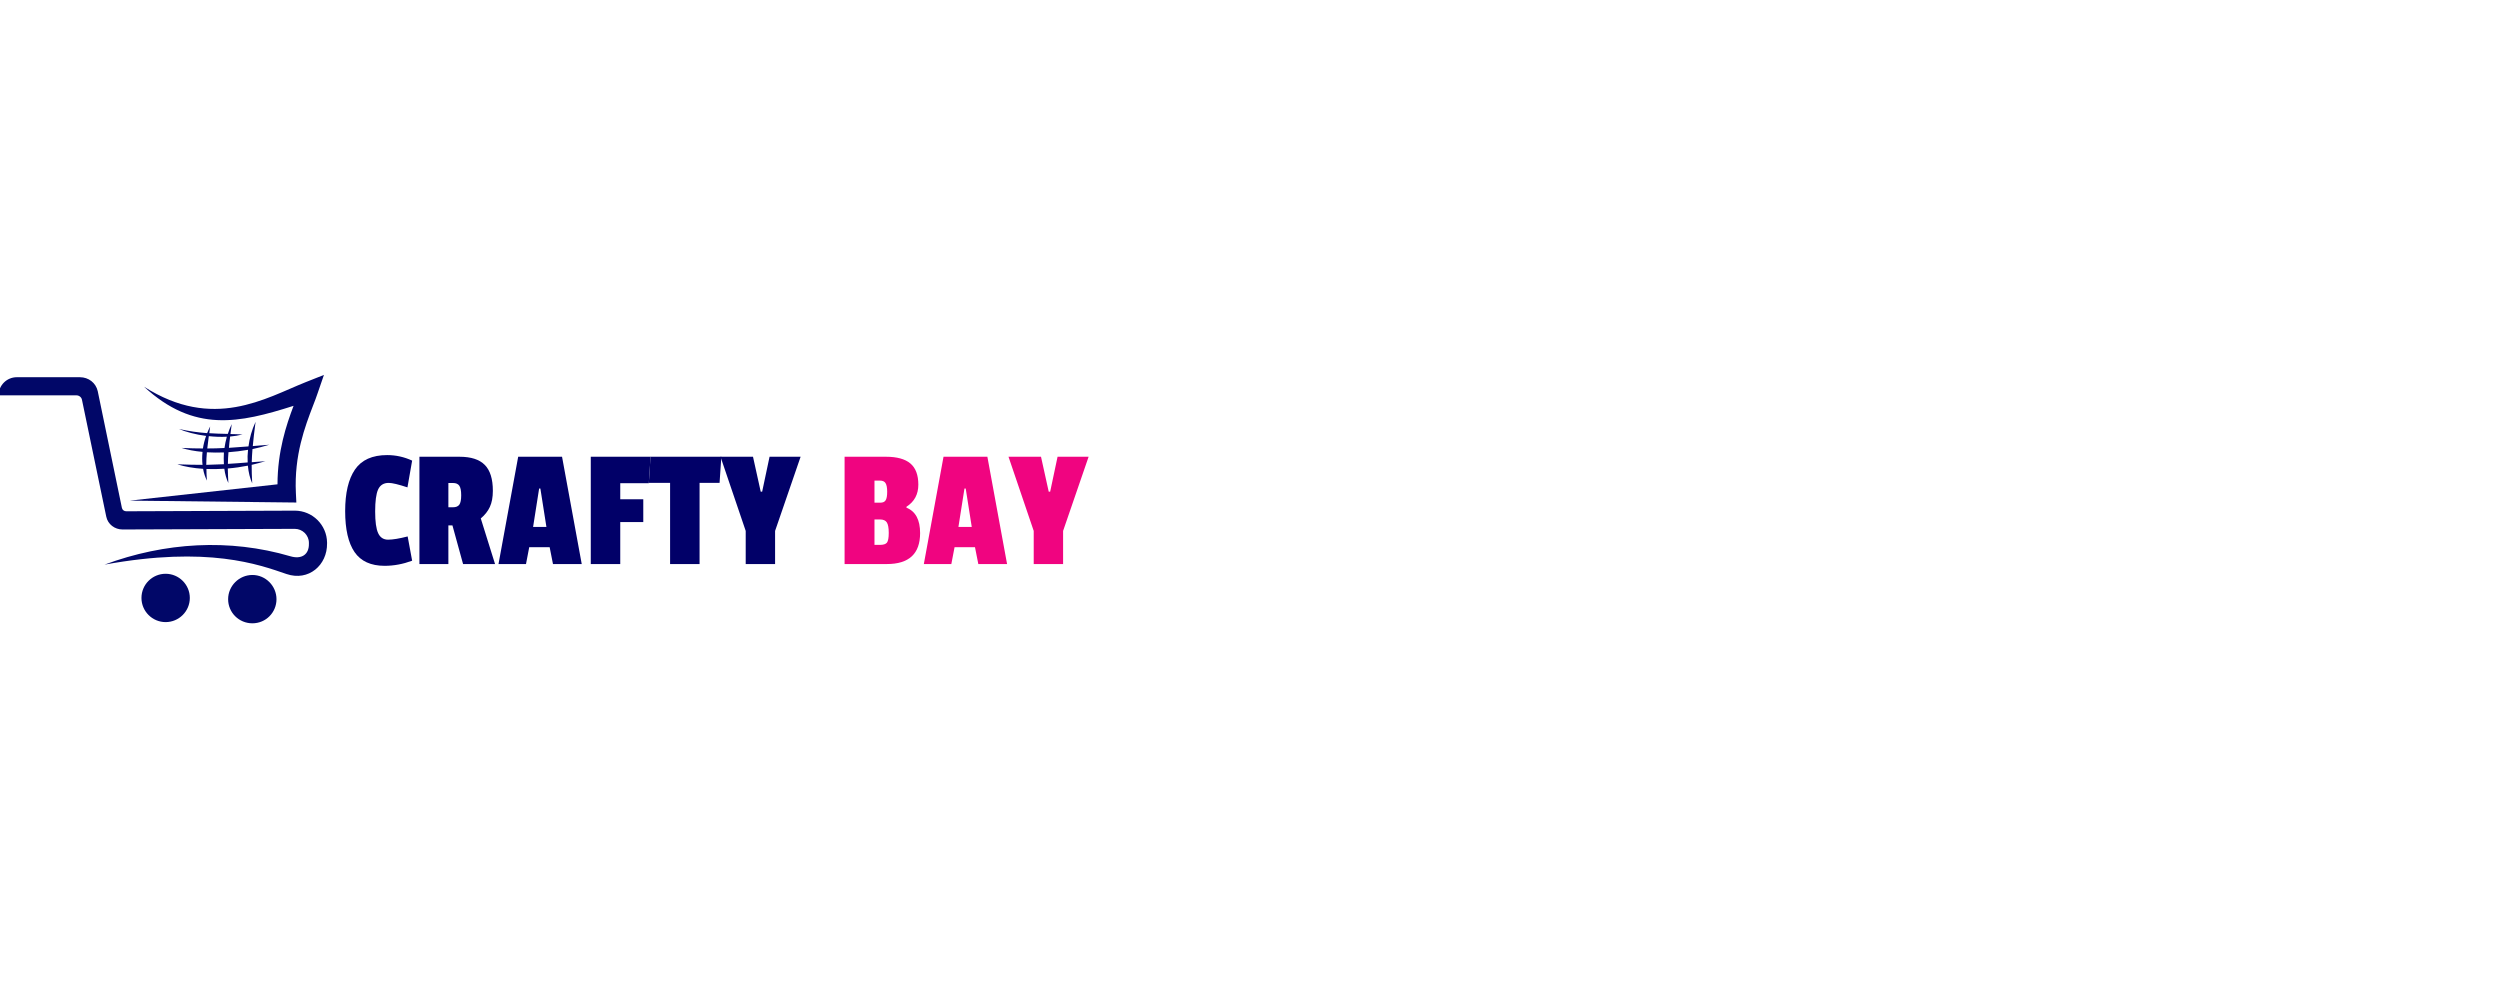
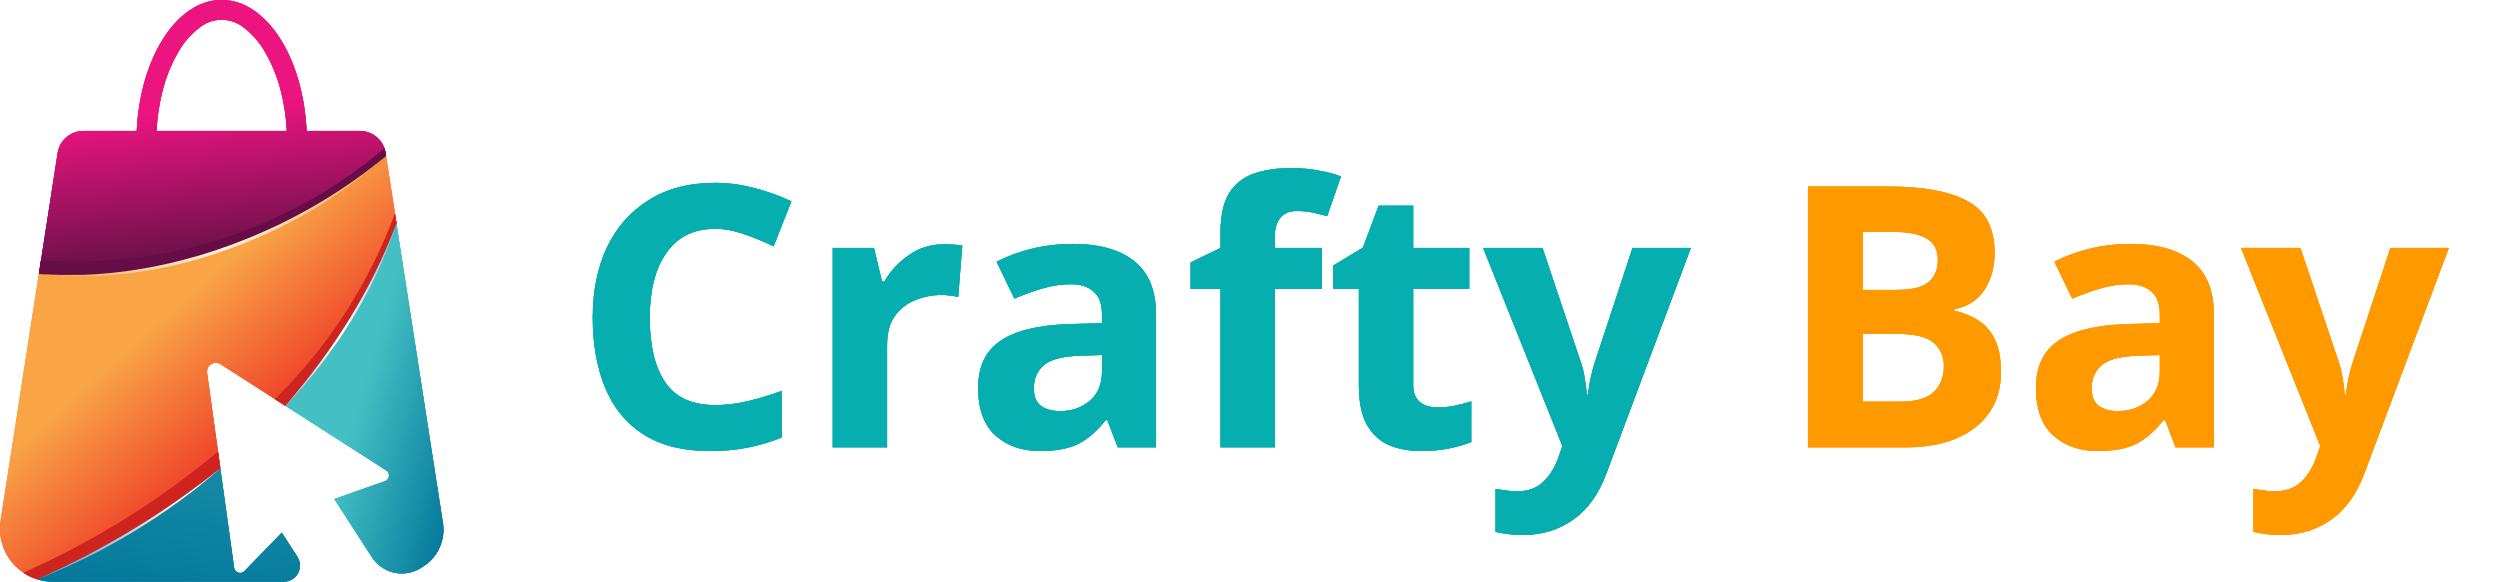
- <svg xmlns="http://www.w3.org/2000/svg" width="500" zoomAndPan="magnify" viewBox="0 0 375 150" height="200" preserveAspectRatio="xMidYMid meet" version="1.2">
+ <svg xmlns="http://www.w3.org/2000/svg" xmlns:xlink="http://www.w3.org/1999/xlink" width="116.376" height="27.078" viewBox="0 0 116.376 27.078">
  <defs>
-     <clipPath id="d9dc3c1b6d">
-       <path d="M 0 56.238 L 49.195 56.238 L 49.195 93.738 L 0 93.738 Z M 0 56.238 " />
-     </clipPath>
+     <linearGradient id="linear-gradient" x1="0.525" y1="0.413" x2="1.133" y2="0.803" gradientUnits="objectBoundingBox">
+       <stop offset="0" stop-color="#44c0c4" />
+       <stop offset="1" stop-color="#007398" />
+     </linearGradient>
+     <linearGradient id="linear-gradient-2" x1="0.416" y1="0.376" x2="0.686" y2="0.701" gradientUnits="objectBoundingBox">
+       <stop offset="0" stop-color="#f9a546" />
+       <stop offset="1" stop-color="#ed2f24" />
+     </linearGradient>
+     <linearGradient id="linear-gradient-3" x1="0.448" y1="0.398" x2="0.526" y2="0.97" gradientUnits="objectBoundingBox">
+       <stop offset="0" stop-color="#ec147f" />
+       <stop offset="1" stop-color="#5e1045" />
+     </linearGradient>
+     <linearGradient id="linear-gradient-4" x1="1.813" y1="-3.056" x2="0.338" y2="1.435" xlink:href="#linear-gradient" />
+     <radialGradient id="radial-gradient" cx="0.5" cy="0.5" r="1.441" gradientTransform="translate(0.327) scale(0.347 1)" gradientUnits="objectBoundingBox">
+       <stop offset="0" stop-color="#fff" />
+       <stop offset="1" stop-color="#f9a546" />
+     </radialGradient>
+     <radialGradient id="radial-gradient-2" cx="0.842" cy="0.243" r="2.335" gradientTransform="translate(0.332) scale(0.606 1)" gradientUnits="objectBoundingBox">
+       <stop offset="0" stop-color="#fff" />
+       <stop offset="1" stop-color="#007398" />
+     </radialGradient>
+     <radialGradient id="radial-gradient-3" cx="0.485" cy="0.611" r="1.33" gradientTransform="translate(-0.322) scale(1.644 1)" xlink:href="#radial-gradient-2" />
  </defs>
-   <g id="e5ee6fbb21">
-     <g clip-rule="nonzero" clip-path="url(#d9dc3c1b6d)">
-       <path style=" stroke:none;fill-rule:nonzero;fill:#010768;fill-opacity:1;" d="M 11.441 59.301 L -0.211 59.301 C -0.211 57.812 1.004 56.582 2.52 56.582 L 11.988 56.582 C 13.277 56.582 14.375 57.418 14.66 58.672 L 18.285 76.18 C 18.344 76.488 18.621 76.691 18.93 76.691 L 44.215 76.598 C 45.527 76.598 46.73 77.121 47.613 77.992 C 48.484 78.852 49.043 80.055 49.059 81.379 L 49.059 81.512 C 49.105 84.766 46.289 87.234 42.973 86.102 C 38.836 84.684 31.238 81.855 15.676 84.695 C 24.727 81.332 34.434 80.758 43.559 83.441 C 45.203 83.93 46.375 83.215 46.336 81.547 L 46.336 81.414 C 46.336 80.844 46.086 80.316 45.707 79.938 C 45.312 79.555 44.785 79.328 44.215 79.328 L 18.383 79.422 C 17.211 79.422 16.176 78.648 15.938 77.492 L 12.297 59.98 C 12.227 59.578 11.859 59.301 11.465 59.301 Z M 26.648 69.645 C 28.09 69.703 29.281 69.727 30.379 69.727 C 30.309 69.105 30.309 68.461 30.379 67.781 C 29.199 67.676 28.125 67.473 27.23 67.188 C 28.449 67.246 29.473 67.27 30.438 67.27 C 30.535 66.648 30.691 66.004 30.918 65.387 C 29.328 65.184 27.887 64.789 26.836 64.348 C 28.496 64.707 29.723 64.871 31.07 64.969 C 31.203 64.633 31.359 64.301 31.523 63.977 C 31.477 64.336 31.43 64.668 31.395 64.98 C 32.215 65.039 33.098 65.062 34.172 65.086 C 34.34 64.598 34.52 64.098 34.758 63.621 C 34.684 64.145 34.637 64.656 34.566 65.109 C 35.113 65.121 35.711 65.133 36.379 65.172 C 35.781 65.324 35.164 65.422 34.52 65.48 C 34.445 66.102 34.375 66.648 34.34 67.176 C 35.211 67.113 36.164 67.043 37.273 66.961 C 37.43 65.742 37.773 64.48 38.336 63.273 C 38.145 64.777 38 65.922 37.918 66.91 C 38.668 66.84 39.492 66.77 40.398 66.711 C 39.562 66.961 38.727 67.188 37.871 67.363 C 37.82 68.07 37.773 68.699 37.762 69.332 C 38.395 69.285 39.074 69.227 39.812 69.18 C 39.133 69.379 38.43 69.57 37.75 69.727 C 37.75 70.551 37.773 71.434 37.832 72.504 C 37.5 71.766 37.273 70.848 37.18 69.848 C 36.176 70.047 35.176 70.191 34.172 70.273 C 34.184 70.918 34.207 71.633 34.254 72.457 C 33.969 71.863 33.754 71.121 33.648 70.312 C 32.73 70.371 31.824 70.383 30.965 70.348 C 30.965 70.871 30.988 71.422 31.035 72.09 C 30.785 71.574 30.57 70.98 30.465 70.324 C 29.02 70.227 27.719 70 26.66 69.668 Z M 34.184 69.582 C 35.066 69.535 36.031 69.453 37.152 69.367 C 37.117 68.762 37.129 68.117 37.203 67.473 C 36.211 67.641 35.223 67.77 34.27 67.832 C 34.219 68.438 34.195 69.012 34.184 69.582 Z M 31.094 67.27 C 31.965 67.27 32.789 67.246 33.672 67.199 C 33.754 66.637 33.863 66.078 34.027 65.504 C 33.133 65.562 32.215 65.516 31.32 65.422 C 31.227 66.125 31.168 66.723 31.094 67.258 Z M 30.953 69.727 C 31.812 69.703 32.656 69.68 33.586 69.633 C 33.551 69.059 33.551 68.473 33.586 67.867 C 32.719 67.902 31.848 67.891 31.035 67.844 C 30.977 68.496 30.941 69.082 30.941 69.727 Z M 34.219 89.883 C 34.219 91.887 35.844 93.496 37.859 93.496 C 39.875 93.496 41.473 91.875 41.473 89.883 C 41.473 87.891 39.848 86.246 37.859 86.246 C 35.867 86.246 34.219 87.879 34.219 89.883 Z M 24.844 86.066 C 22.844 86.066 21.219 87.688 21.219 89.691 C 21.219 91.695 22.855 93.316 24.844 93.316 C 26.836 93.316 28.473 91.695 28.473 89.691 C 28.473 87.688 26.836 86.066 24.844 86.066 Z M 44.453 75.379 L 44.383 73.949 C 44.105 68.258 45.766 63.965 46.934 60.902 C 47.23 60.148 47.48 59.48 47.625 59.039 L 48.59 56.238 L 45.824 57.336 C 39.801 59.742 31.977 64.633 21.602 58.004 C 29.129 64.945 35.902 63.465 44.035 60.875 C 42.926 63.812 41.637 67.676 41.625 72.648 L 19.465 75.094 Z M 44.453 75.379 " />
+   <g id="Group_1019" data-name="Group 1019" transform="translate(-17.124 -41.176)">
+     <g id="Group_511" data-name="Group 511" transform="translate(17.124 41.176)">
+       <path id="Path_713" data-name="Path 713" d="M2192.656,1597.318a2.038,2.038,0,0,1-.962,2.172,1.66,1.66,0,0,1-2.333-.476l-1.746-2.705,2.333-.82a.282.282,0,0,0,.1-.5l-4.708-3.018a27.278,27.278,0,0,0,3.1-4.142,22.758,22.758,0,0,0,2.067-4.36Z" transform="translate(-2172.054 -1573.081)" fill="url(#linear-gradient)" />
+       <path id="Path_714" data-name="Path 714" d="M1478.256,1412.48l.486,3.133a25,25,0,0,1-5.17,8.5l-3.036-1.946a.411.411,0,0,0-.613.392l.619,4.464a33.129,33.129,0,0,1-8.528,5.166,2.465,2.465,0,0,1-1.7-2.73l1.779-11.484a21.292,21.292,0,0,0,11.136-2.21A23.186,23.186,0,0,0,1478.256,1412.48Z" transform="translate(-1460.285 -1405.224)" fill="url(#linear-gradient-2)" />
+       <path id="Path_715" data-name="Path 715" d="M1575.142,1023.632l.021.134a23.193,23.193,0,0,1-5.026,3.286,21.289,21.289,0,0,1-11.136,2.21l.872-5.63a1.212,1.212,0,0,1,1.2-1.026h2.481c.16-3.411,1.87-6.1,3.955-6.1s3.8,2.685,3.955,6.1h2.481A1.213,1.213,0,0,1,1575.142,1023.632Zm-10.669-1.026h6.069a9.367,9.367,0,0,0-.27-1.827,6.914,6.914,0,0,0-.748-1.857,3.751,3.751,0,0,0-1-1.14,1.637,1.637,0,0,0-2.028,0,3.753,3.753,0,0,0-1,1.14,6.914,6.914,0,0,0-.747,1.857,9.34,9.34,0,0,0-.27,1.827Z" transform="translate(-1557.191 -1016.51)" fill="url(#linear-gradient-3)" />
+       <path id="Path_716" data-name="Path 716" d="M1566.764,2210.356a.752.752,0,0,1-.632,1.16h-10.746a2.463,2.463,0,0,1-.736-.111,33.115,33.115,0,0,0,8.528-5.166l.645,4.648a.282.282,0,0,0,.494.118l1.721-1.774.726,1.125Z" transform="translate(-1552.921 -2184.438)" fill="url(#linear-gradient-4)" />
+       <g id="Group_510" data-name="Group 510" transform="translate(1.085 9.931)">
+         <path id="Path_717" data-name="Path 717" d="M2159.051,1567.44a25,25,0,0,0,5.17-8.5l-.071-.458a23.523,23.523,0,0,1-5.59,8.646Z" transform="translate(-2146.849 -1558.48)" fill="#ce2420" />
+         <path id="Path_718" data-name="Path 718" d="M1520.144,2169.782a33.127,33.127,0,0,0,8.527-5.166l-.108-.777a38.36,38.36,0,0,1-9.064,5.632A2.451,2.451,0,0,0,1520.144,2169.782Z" transform="translate(-1519.5 -2152.747)" fill="#ce2420" />
+       </g>
+       <path id="Path_719" data-name="Path 719" d="M1559.1,1398.2l-.1.638a19.973,19.973,0,0,0,7.419-.775,23.7,23.7,0,0,0,3.717-1.435,23.186,23.186,0,0,0,5.026-3.286l-.021-.134a1.2,1.2,0,0,0-.057-.224A22.173,22.173,0,0,1,1559.1,1398.2Z" transform="translate(-1557.191 -1386.081)" fill="#660c46" />
+       <path id="Path_720" data-name="Path 720" d="M1559,1417.968l.546.03c.046,0,.091.007.137.007l.137,0,.273.006.137,0h.137l.273,0,.273,0h.068l.068,0,.137-.007.273-.013c.091-.005.182-.007.273-.016l.544-.045.068-.006.068-.008.136-.016.271-.031.135-.016.068-.008.067-.01.27-.04c.361-.049.718-.121,1.076-.185l.533-.115.133-.029c.044-.009.088-.022.132-.032l.265-.066c.354-.083.7-.189,1.053-.286l.52-.165.13-.042.065-.021.064-.023.257-.091.258-.09.129-.045.127-.049.509-.2c.085-.032.168-.069.252-.1l.251-.107.251-.107c.042-.017.083-.038.124-.056l.124-.057.5-.228c.163-.081.328-.158.489-.242.325-.164.645-.337.963-.514s.63-.365.94-.556.614-.392.915-.6.6-.418.888-.637c.144-.111.29-.221.432-.335s.285-.228.426-.343c-.137.121-.273.243-.412.36s-.281.233-.422.349q-.428.342-.871.666t-.9.62c-.076.05-.154.1-.231.148l-.116.073-.117.071-.234.143-.236.139c-.078.047-.158.091-.238.136s-.159.091-.239.134l-.241.131c-.08.043-.162.085-.243.127-.162.086-.326.165-.49.248l-.5.234c-.083.038-.165.079-.249.116l-.252.108-.252.108c-.084.036-.167.074-.253.106l-.511.2-.128.05-.129.046-.259.092-.259.091-.065.023-.065.021-.131.041-.524.165-.529.148-.132.037-.066.018-.067.016-.267.065-.267.064c-.044.01-.089.022-.134.031l-.135.028-.538.111c-.361.062-.721.128-1.084.171l-.272.036-.068.009-.068.007-.137.013-.273.027-.136.013-.068.006-.068,0-.548.033c-.091.007-.183.007-.274.01l-.274.006-.137,0h-.137l-.274,0-.274,0h-.069l-.068,0-.137-.007-.274-.015c-.091,0-.182-.009-.273-.018l-.545-.053Z" transform="translate(-1557.191 -1405.215)" fill="url(#radial-gradient)" />
+       <path id="Path_721" data-name="Path 721" d="M1554.63,2211.425l.57-.258c.189-.088.378-.176.565-.267q.564-.27,1.118-.558c.369-.193.737-.389,1.1-.594s.723-.413,1.079-.629.709-.437,1.058-.665.694-.461,1.036-.7.679-.483,1.012-.732l.25-.188.248-.19.492-.386-.236.206-.239.2-.241.2-.243.2q-.489.39-1,.759c-.337.246-.681.483-1.028.715s-.7.454-1.058.671-.719.425-1.085.626-.736.4-1.11.58-.752.362-1.134.531q-.287.125-.576.245l-.29.119-.292.114Z" transform="translate(-1552.901 -2184.458)" fill="url(#radial-gradient-2)" />
+       <path id="Path_722" data-name="Path 722" d="M2185.34,1591.972q.2-.239.4-.478t.4-.485q.392-.488.764-.99c.248-.335.49-.674.724-1.019s.461-.694.679-1.049.429-.714.631-1.078.395-.734.58-1.107.359-.752.525-1.135c.083-.191.164-.383.242-.577s.153-.388.227-.583l-.1.3c-.034.1-.068.2-.1.3q-.106.295-.219.587-.231.583-.5,1.151c-.177.379-.368.752-.566,1.12s-.41.729-.629,1.086-.449.706-.687,1.05-.484.682-.74,1.012-.519.655-.79.973q-.2.237-.414.47l-.211.232-.215.228Z" transform="translate(-2172.054 -1573.081)" fill="url(#radial-gradient-3)" />
    </g>
-     <g style="fill:#010068;fill-opacity:1;">
-       <g transform="translate(51.14907, 84.60678)">
-         <path style="stroke:none" d="M 5.125 -7.891 C 5.125 -6.359 5.273 -5.27 5.578 -4.625 C 5.879 -3.977 6.375 -3.656 7.062 -3.656 C 7.758 -3.656 8.738 -3.816 10 -4.141 L 10.672 -0.5 C 9.305 0.008 7.93 0.266 6.547 0.266 C 4.484 0.266 2.977 -0.422 2.031 -1.797 C 1.094 -3.172 0.625 -5.219 0.625 -7.938 C 0.625 -10.656 1.113 -12.734 2.094 -14.172 C 3.082 -15.617 4.691 -16.344 6.922 -16.344 C 8.234 -16.344 9.484 -16.066 10.672 -15.516 L 9.969 -11.5 C 8.625 -11.945 7.688 -12.172 7.156 -12.172 C 6.395 -12.172 5.863 -11.836 5.562 -11.172 C 5.27 -10.516 5.125 -9.422 5.125 -7.891 Z M 5.125 -7.891 " />
+     <g id="Group_513" data-name="Group 513" transform="translate(43.5 43.744)">
+       <text id="Crafty" transform="translate(28 18.256)" fill="#07aeaf" font-size="17" font-family="Poppins-Bold, Poppins" font-weight="700">
+         <tspan x="-27.77" y="0">Crafty</tspan>
+       </text>
+       <text id="Bay" transform="translate(73 18.256)" fill="#fe9900" font-size="17" font-family="Poppins-Bold, Poppins" font-weight="700">
+         <tspan x="-16.745" y="0">Bay</tspan>
+       </text>
+     </g>
+     <g id="Group_511-2" data-name="Group 511" transform="translate(17.124 41.176)">
+       <path id="Path_713-2" data-name="Path 713" d="M2192.656,1597.318a2.038,2.038,0,0,1-.962,2.172,1.66,1.66,0,0,1-2.333-.476l-1.746-2.705,2.333-.82a.282.282,0,0,0,.1-.5l-4.708-3.018a27.278,27.278,0,0,0,3.1-4.142,22.758,22.758,0,0,0,2.067-4.36Z" transform="translate(-2172.054 -1573.081)" fill="url(#linear-gradient)" />
+       <path id="Path_714-2" data-name="Path 714" d="M1478.256,1412.48l.486,3.133a25,25,0,0,1-5.17,8.5l-3.036-1.946a.411.411,0,0,0-.613.392l.619,4.464a33.129,33.129,0,0,1-8.528,5.166,2.465,2.465,0,0,1-1.7-2.73l1.779-11.484a21.292,21.292,0,0,0,11.136-2.21A23.186,23.186,0,0,0,1478.256,1412.48Z" transform="translate(-1460.285 -1405.224)" fill="url(#linear-gradient-2)" />
+       <path id="Path_715-2" data-name="Path 715" d="M1575.142,1023.632l.021.134a23.193,23.193,0,0,1-5.026,3.286,21.289,21.289,0,0,1-11.136,2.21l.872-5.63a1.212,1.212,0,0,1,1.2-1.026h2.481c.16-3.411,1.87-6.1,3.955-6.1s3.8,2.685,3.955,6.1h2.481A1.213,1.213,0,0,1,1575.142,1023.632Zm-10.669-1.026h6.069a9.367,9.367,0,0,0-.27-1.827,6.914,6.914,0,0,0-.748-1.857,3.751,3.751,0,0,0-1-1.14,1.637,1.637,0,0,0-2.028,0,3.753,3.753,0,0,0-1,1.14,6.914,6.914,0,0,0-.747,1.857,9.34,9.34,0,0,0-.27,1.827Z" transform="translate(-1557.191 -1016.51)" fill="url(#linear-gradient-3)" />
+       <path id="Path_716-2" data-name="Path 716" d="M1566.764,2210.356a.752.752,0,0,1-.632,1.16h-10.746a2.463,2.463,0,0,1-.736-.111,33.115,33.115,0,0,0,8.528-5.166l.645,4.648a.282.282,0,0,0,.494.118l1.721-1.774.726,1.125Z" transform="translate(-1552.921 -2184.438)" fill="url(#linear-gradient-4)" />
+       <g id="Group_510-2" data-name="Group 510" transform="translate(1.085 9.931)">
+         <path id="Path_717-2" data-name="Path 717" d="M2159.051,1567.44a25,25,0,0,0,5.17-8.5l-.071-.458a23.523,23.523,0,0,1-5.59,8.646Z" transform="translate(-2146.849 -1558.48)" fill="#ce2420" />
+         <path id="Path_718-2" data-name="Path 718" d="M1520.144,2169.782a33.127,33.127,0,0,0,8.527-5.166l-.108-.777a38.36,38.36,0,0,1-9.064,5.632A2.451,2.451,0,0,0,1520.144,2169.782Z" transform="translate(-1519.5 -2152.747)" fill="#ce2420" />
      </g>
+       <path id="Path_719-2" data-name="Path 719" d="M1559.1,1398.2l-.1.638a19.973,19.973,0,0,0,7.419-.775,23.7,23.7,0,0,0,3.717-1.435,23.186,23.186,0,0,0,5.026-3.286l-.021-.134a1.2,1.2,0,0,0-.057-.224A22.173,22.173,0,0,1,1559.1,1398.2Z" transform="translate(-1557.191 -1386.081)" fill="#660c46" />
+       <path id="Path_720-2" data-name="Path 720" d="M1559,1417.968l.546.03c.046,0,.091.007.137.007l.137,0,.273.006.137,0h.137l.273,0,.273,0h.068l.068,0,.137-.007.273-.013c.091-.005.182-.007.273-.016l.544-.045.068-.006.068-.008.136-.016.271-.031.135-.016.068-.008.067-.01.27-.04c.361-.049.718-.121,1.076-.185l.533-.115.133-.029c.044-.009.088-.022.132-.032l.265-.066c.354-.083.7-.189,1.053-.286l.52-.165.13-.042.065-.021.064-.023.257-.091.258-.09.129-.045.127-.049.509-.2c.085-.032.168-.069.252-.1l.251-.107.251-.107c.042-.017.083-.038.124-.056l.124-.057.5-.228c.163-.081.328-.158.489-.242.325-.164.645-.337.963-.514s.63-.365.94-.556.614-.392.915-.6.6-.418.888-.637c.144-.111.29-.221.432-.335s.285-.228.426-.343c-.137.121-.273.243-.412.36s-.281.233-.422.349q-.428.342-.871.666t-.9.62c-.076.05-.154.1-.231.148l-.116.073-.117.071-.234.143-.236.139c-.078.047-.158.091-.238.136s-.159.091-.239.134l-.241.131c-.08.043-.162.085-.243.127-.162.086-.326.165-.49.248l-.5.234c-.083.038-.165.079-.249.116l-.252.108-.252.108c-.084.036-.167.074-.253.106l-.511.2-.128.05-.129.046-.259.092-.259.091-.065.023-.065.021-.131.041-.524.165-.529.148-.132.037-.066.018-.067.016-.267.065-.267.064c-.044.01-.089.022-.134.031l-.135.028-.538.111c-.361.062-.721.128-1.084.171l-.272.036-.068.009-.068.007-.137.013-.273.027-.136.013-.068.006-.068,0-.548.033c-.091.007-.183.007-.274.01l-.274.006-.137,0h-.137l-.274,0-.274,0h-.069l-.068,0-.137-.007-.274-.015c-.091,0-.182-.009-.273-.018l-.545-.053Z" transform="translate(-1557.191 -1405.215)" fill="url(#radial-gradient)" />
+       <path id="Path_721-2" data-name="Path 721" d="M1554.63,2211.425l.57-.258c.189-.088.378-.176.565-.267q.564-.27,1.118-.558c.369-.193.737-.389,1.1-.594s.723-.413,1.079-.629.709-.437,1.058-.665.694-.461,1.036-.7.679-.483,1.012-.732l.25-.188.248-.19.492-.386-.236.206-.239.2-.241.2-.243.2q-.489.39-1,.759c-.337.246-.681.483-1.028.715s-.7.454-1.058.671-.719.425-1.085.626-.736.4-1.11.58-.752.362-1.134.531q-.287.125-.576.245l-.29.119-.292.114Z" transform="translate(-1552.901 -2184.458)" fill="url(#radial-gradient-2)" />
+       <path id="Path_722-2" data-name="Path 722" d="M2185.34,1591.972q.2-.239.4-.478t.4-.485q.392-.488.764-.99c.248-.335.49-.674.724-1.019s.461-.694.679-1.049.429-.714.631-1.078.395-.734.58-1.107.359-.752.525-1.135c.083-.191.164-.383.242-.577s.153-.388.227-.583l-.1.3c-.034.1-.068.2-.1.3q-.106.295-.219.587-.231.583-.5,1.151c-.177.379-.368.752-.566,1.12s-.41.729-.629,1.086-.449.706-.687,1.05-.484.682-.74,1.012-.519.655-.79.973q-.2.237-.414.47l-.211.232-.215.228Z" transform="translate(-2172.054 -1573.081)" fill="url(#radial-gradient-3)" />
    </g>
-     <g style="fill:#010068;fill-opacity:1;">
-       <g transform="translate(61.77245, 84.60678)">
-         <path style="stroke:none" d="M 12.156 -10.984 C 12.156 -10.016 12.004 -9.207 11.703 -8.562 C 11.41 -7.926 10.957 -7.352 10.344 -6.844 L 12.484 0 L 7.688 0 L 6.094 -5.797 L 5.484 -5.797 L 5.484 0 L 1.141 0 L 1.141 -16.094 L 7.156 -16.094 C 8.875 -16.094 10.133 -15.688 10.938 -14.875 C 11.75 -14.062 12.156 -12.766 12.156 -10.984 Z M 6.172 -8.516 C 6.617 -8.516 6.938 -8.645 7.125 -8.906 C 7.312 -9.164 7.406 -9.633 7.406 -10.312 C 7.406 -11 7.312 -11.477 7.125 -11.75 C 6.938 -12.02 6.625 -12.156 6.188 -12.156 L 5.484 -12.156 L 5.484 -8.516 Z M 6.172 -8.516 " />
+     <g id="Group_513-2" data-name="Group 513" transform="translate(43.5 43.744)">
+       <text id="Crafty-2" data-name="Crafty" transform="translate(28 18.256)" fill="#07aeaf" font-size="17" font-family="Poppins-Bold, Poppins" font-weight="700">
+         <tspan x="-27.77" y="0">Crafty</tspan>
+       </text>
+       <text id="Bay-2" data-name="Bay" transform="translate(73 18.256)" fill="#fe9900" font-size="17" font-family="Poppins-Bold, Poppins" font-weight="700">
+         <tspan x="-16.745" y="0">Bay</tspan>
+       </text>
+     </g>
+     <g id="Group_511-3" data-name="Group 511" transform="translate(17.124 41.176)">
+       <path id="Path_713-3" data-name="Path 713" d="M2192.656,1597.318a2.038,2.038,0,0,1-.962,2.172,1.66,1.66,0,0,1-2.333-.476l-1.746-2.705,2.333-.82a.282.282,0,0,0,.1-.5l-4.708-3.018a27.278,27.278,0,0,0,3.1-4.142,22.758,22.758,0,0,0,2.067-4.36Z" transform="translate(-2172.054 -1573.081)" fill="url(#linear-gradient)" />
+       <path id="Path_714-3" data-name="Path 714" d="M1478.256,1412.48l.486,3.133a25,25,0,0,1-5.17,8.5l-3.036-1.946a.411.411,0,0,0-.613.392l.619,4.464a33.129,33.129,0,0,1-8.528,5.166,2.465,2.465,0,0,1-1.7-2.73l1.779-11.484a21.292,21.292,0,0,0,11.136-2.21A23.186,23.186,0,0,0,1478.256,1412.48Z" transform="translate(-1460.285 -1405.224)" fill="url(#linear-gradient-2)" />
+       <path id="Path_715-3" data-name="Path 715" d="M1575.142,1023.632l.021.134a23.193,23.193,0,0,1-5.026,3.286,21.289,21.289,0,0,1-11.136,2.21l.872-5.63a1.212,1.212,0,0,1,1.2-1.026h2.481c.16-3.411,1.87-6.1,3.955-6.1s3.8,2.685,3.955,6.1h2.481A1.213,1.213,0,0,1,1575.142,1023.632Zm-10.669-1.026h6.069a9.367,9.367,0,0,0-.27-1.827,6.914,6.914,0,0,0-.748-1.857,3.751,3.751,0,0,0-1-1.14,1.637,1.637,0,0,0-2.028,0,3.753,3.753,0,0,0-1,1.14,6.914,6.914,0,0,0-.747,1.857,9.34,9.34,0,0,0-.27,1.827Z" transform="translate(-1557.191 -1016.51)" fill="url(#linear-gradient-3)" />
+       <path id="Path_716-3" data-name="Path 716" d="M1566.764,2210.356a.752.752,0,0,1-.632,1.16h-10.746a2.463,2.463,0,0,1-.736-.111,33.115,33.115,0,0,0,8.528-5.166l.645,4.648a.282.282,0,0,0,.494.118l1.721-1.774.726,1.125Z" transform="translate(-1552.921 -2184.438)" fill="url(#linear-gradient-4)" />
+       <g id="Group_510-3" data-name="Group 510" transform="translate(1.085 9.931)">
+         <path id="Path_717-3" data-name="Path 717" d="M2159.051,1567.44a25,25,0,0,0,5.17-8.5l-.071-.458a23.523,23.523,0,0,1-5.59,8.646Z" transform="translate(-2146.849 -1558.48)" fill="#ce2420" />
+         <path id="Path_718-3" data-name="Path 718" d="M1520.144,2169.782a33.127,33.127,0,0,0,8.527-5.166l-.108-.777a38.36,38.36,0,0,1-9.064,5.632A2.451,2.451,0,0,0,1520.144,2169.782Z" transform="translate(-1519.5 -2152.747)" fill="#ce2420" />
      </g>
+       <path id="Path_719-3" data-name="Path 719" d="M1559.1,1398.2l-.1.638a19.973,19.973,0,0,0,7.419-.775,23.7,23.7,0,0,0,3.717-1.435,23.186,23.186,0,0,0,5.026-3.286l-.021-.134a1.2,1.2,0,0,0-.057-.224A22.173,22.173,0,0,1,1559.1,1398.2Z" transform="translate(-1557.191 -1386.081)" fill="#660c46" />
+       <path id="Path_720-3" data-name="Path 720" d="M1559,1417.968l.546.03c.046,0,.091.007.137.007l.137,0,.273.006.137,0h.137l.273,0,.273,0h.068l.068,0,.137-.007.273-.013c.091-.005.182-.007.273-.016l.544-.045.068-.006.068-.008.136-.016.271-.031.135-.016.068-.008.067-.01.27-.04c.361-.049.718-.121,1.076-.185l.533-.115.133-.029c.044-.009.088-.022.132-.032l.265-.066c.354-.083.7-.189,1.053-.286l.52-.165.13-.042.065-.021.064-.023.257-.091.258-.09.129-.045.127-.049.509-.2c.085-.032.168-.069.252-.1l.251-.107.251-.107c.042-.017.083-.038.124-.056l.124-.057.5-.228c.163-.081.328-.158.489-.242.325-.164.645-.337.963-.514s.63-.365.94-.556.614-.392.915-.6.6-.418.888-.637c.144-.111.29-.221.432-.335s.285-.228.426-.343c-.137.121-.273.243-.412.36s-.281.233-.422.349q-.428.342-.871.666t-.9.62c-.076.05-.154.1-.231.148l-.116.073-.117.071-.234.143-.236.139c-.078.047-.158.091-.238.136s-.159.091-.239.134l-.241.131c-.08.043-.162.085-.243.127-.162.086-.326.165-.49.248l-.5.234c-.083.038-.165.079-.249.116l-.252.108-.252.108c-.084.036-.167.074-.253.106l-.511.2-.128.05-.129.046-.259.092-.259.091-.065.023-.065.021-.131.041-.524.165-.529.148-.132.037-.066.018-.067.016-.267.065-.267.064c-.044.01-.089.022-.134.031l-.135.028-.538.111c-.361.062-.721.128-1.084.171l-.272.036-.068.009-.068.007-.137.013-.273.027-.136.013-.068.006-.068,0-.548.033c-.091.007-.183.007-.274.01l-.274.006-.137,0h-.137l-.274,0-.274,0h-.069l-.068,0-.137-.007-.274-.015c-.091,0-.182-.009-.273-.018l-.545-.053Z" transform="translate(-1557.191 -1405.215)" fill="url(#radial-gradient)" />
+       <path id="Path_721-3" data-name="Path 721" d="M1554.63,2211.425l.57-.258c.189-.088.378-.176.565-.267q.564-.27,1.118-.558c.369-.193.737-.389,1.1-.594s.723-.413,1.079-.629.709-.437,1.058-.665.694-.461,1.036-.7.679-.483,1.012-.732l.25-.188.248-.19.492-.386-.236.206-.239.2-.241.2-.243.2q-.489.39-1,.759c-.337.246-.681.483-1.028.715s-.7.454-1.058.671-.719.425-1.085.626-.736.4-1.11.58-.752.362-1.134.531q-.287.125-.576.245l-.29.119-.292.114Z" transform="translate(-1552.901 -2184.458)" fill="url(#radial-gradient-2)" />
+       <path id="Path_722-3" data-name="Path 722" d="M2185.34,1591.972q.2-.239.4-.478t.4-.485q.392-.488.764-.99c.248-.335.49-.674.724-1.019s.461-.694.679-1.049.429-.714.631-1.078.395-.734.58-1.107.359-.752.525-1.135c.083-.191.164-.383.242-.577s.153-.388.227-.583l-.1.3c-.034.1-.068.2-.1.3q-.106.295-.219.587-.231.583-.5,1.151c-.177.379-.368.752-.566,1.12s-.41.729-.629,1.086-.449.706-.687,1.05-.484.682-.74,1.012-.519.655-.79.973q-.2.237-.414.47l-.211.232-.215.228Z" transform="translate(-2172.054 -1573.081)" fill="url(#radial-gradient-3)" />
    </g>
-     <g style="fill:#010068;fill-opacity:1;">
-       <g transform="translate(74.57232, 84.60678)">
-         <path style="stroke:none" d="M 12.688 0 L 8.375 0 L 7.875 -2.531 L 4.812 -2.531 L 4.328 0 L 0.203 0 L 3.156 -16.094 L 9.734 -16.094 Z M 7.391 -5.562 L 6.484 -11.328 L 6.297 -11.328 L 5.391 -5.562 Z M 7.391 -5.562 " />
-       </g>
-     </g>
-     <g style="fill:#010068;fill-opacity:1;">
-       <g transform="translate(87.47584, 84.60678)">
-         <path style="stroke:none" d="M 9.844 -12.125 L 5.562 -12.125 L 5.562 -9.719 L 9.016 -9.719 L 9.016 -6.297 L 5.562 -6.297 L 5.562 0 L 1.141 0 L 1.141 -16.094 L 10.109 -16.094 Z M 9.844 -12.125 " />
-       </g>
-     </g>
-     <g style="fill:#010068;fill-opacity:1;">
-       <g transform="translate(97.45146, 84.60678)">
-         <path style="stroke:none" d="M 10.484 -12.172 L 7.484 -12.172 L 7.484 0 L 3.062 0 L 3.062 -12.172 L -0.125 -12.172 L 0.125 -16.094 L 10.75 -16.094 Z M 10.484 -12.172 " />
-       </g>
-     </g>
-     <g style="fill:#010068;fill-opacity:1;">
-       <g transform="translate(108.0748, 84.60678)">
-         <path style="stroke:none" d="M 12.016 -16.094 L 8.188 -4.969 L 8.188 0 L 3.781 0 L 3.781 -4.969 L 0 -16.094 L 4.875 -16.094 L 6.031 -10.859 L 6.25 -10.859 L 7.359 -16.094 Z M 12.016 -16.094 " />
-       </g>
-     </g>
-     <g style="fill:#010068;fill-opacity:1;">
-       <g transform="translate(120.0974, 84.60678)">
-         <path style="stroke:none" d="" />
-       </g>
-     </g>
-     <g style="fill:#f00480;fill-opacity:1;">
-       <g transform="translate(125.5467, 84.60678)">
-         <path style="stroke:none" d="M 12.469 -4.641 C 12.469 -1.547 10.805 0 7.484 0 L 1.141 0 L 1.141 -16.094 L 7.359 -16.094 C 8.992 -16.094 10.207 -15.758 11 -15.094 C 11.801 -14.426 12.203 -13.363 12.203 -11.906 C 12.203 -10.457 11.609 -9.352 10.422 -8.594 L 10.422 -8.453 C 11.785 -7.91 12.469 -6.641 12.469 -4.641 Z M 6.453 -2.875 C 6.973 -2.875 7.32 -2.988 7.5 -3.219 C 7.676 -3.457 7.766 -3.941 7.766 -4.672 C 7.766 -5.41 7.672 -5.93 7.484 -6.234 C 7.297 -6.535 6.953 -6.688 6.453 -6.688 L 5.625 -6.688 L 5.625 -2.875 Z M 6.484 -9.203 C 6.879 -9.203 7.148 -9.32 7.297 -9.562 C 7.453 -9.801 7.531 -10.227 7.531 -10.844 C 7.531 -11.457 7.445 -11.891 7.281 -12.141 C 7.125 -12.391 6.848 -12.516 6.453 -12.516 L 5.625 -12.516 L 5.625 -9.203 Z M 6.484 -9.203 " />
-       </g>
-     </g>
-     <g style="fill:#f00480;fill-opacity:1;">
-       <g transform="translate(138.3725, 84.60678)">
-         <path style="stroke:none" d="M 12.688 0 L 8.375 0 L 7.875 -2.531 L 4.812 -2.531 L 4.328 0 L 0.203 0 L 3.156 -16.094 L 9.734 -16.094 Z M 7.391 -5.562 L 6.484 -11.328 L 6.297 -11.328 L 5.391 -5.562 Z M 7.391 -5.562 " />
-       </g>
-     </g>
-     <g style="fill:#f00480;fill-opacity:1;">
-       <g transform="translate(151.276, 84.60678)">
-         <path style="stroke:none" d="M 12.016 -16.094 L 8.188 -4.969 L 8.188 0 L 3.781 0 L 3.781 -4.969 L 0 -16.094 L 4.875 -16.094 L 6.031 -10.859 L 6.25 -10.859 L 7.359 -16.094 Z M 12.016 -16.094 " />
-       </g>
+     <g id="Group_513-3" data-name="Group 513" transform="translate(43.5 43.744)">
+       <text id="Crafty-3" data-name="Crafty" transform="translate(28 18.256)" fill="#07aeaf" font-size="17" font-family="Poppins-Bold, Poppins" font-weight="700">
+         <tspan x="-27.77" y="0">Crafty</tspan>
+       </text>
+       <text id="Bay-3" data-name="Bay" transform="translate(73 18.256)" fill="#fe9900" font-size="17" font-family="Poppins-Bold, Poppins" font-weight="700">
+         <tspan x="-16.745" y="0">Bay</tspan>
+       </text>
    </g>
  </g>
</svg>
